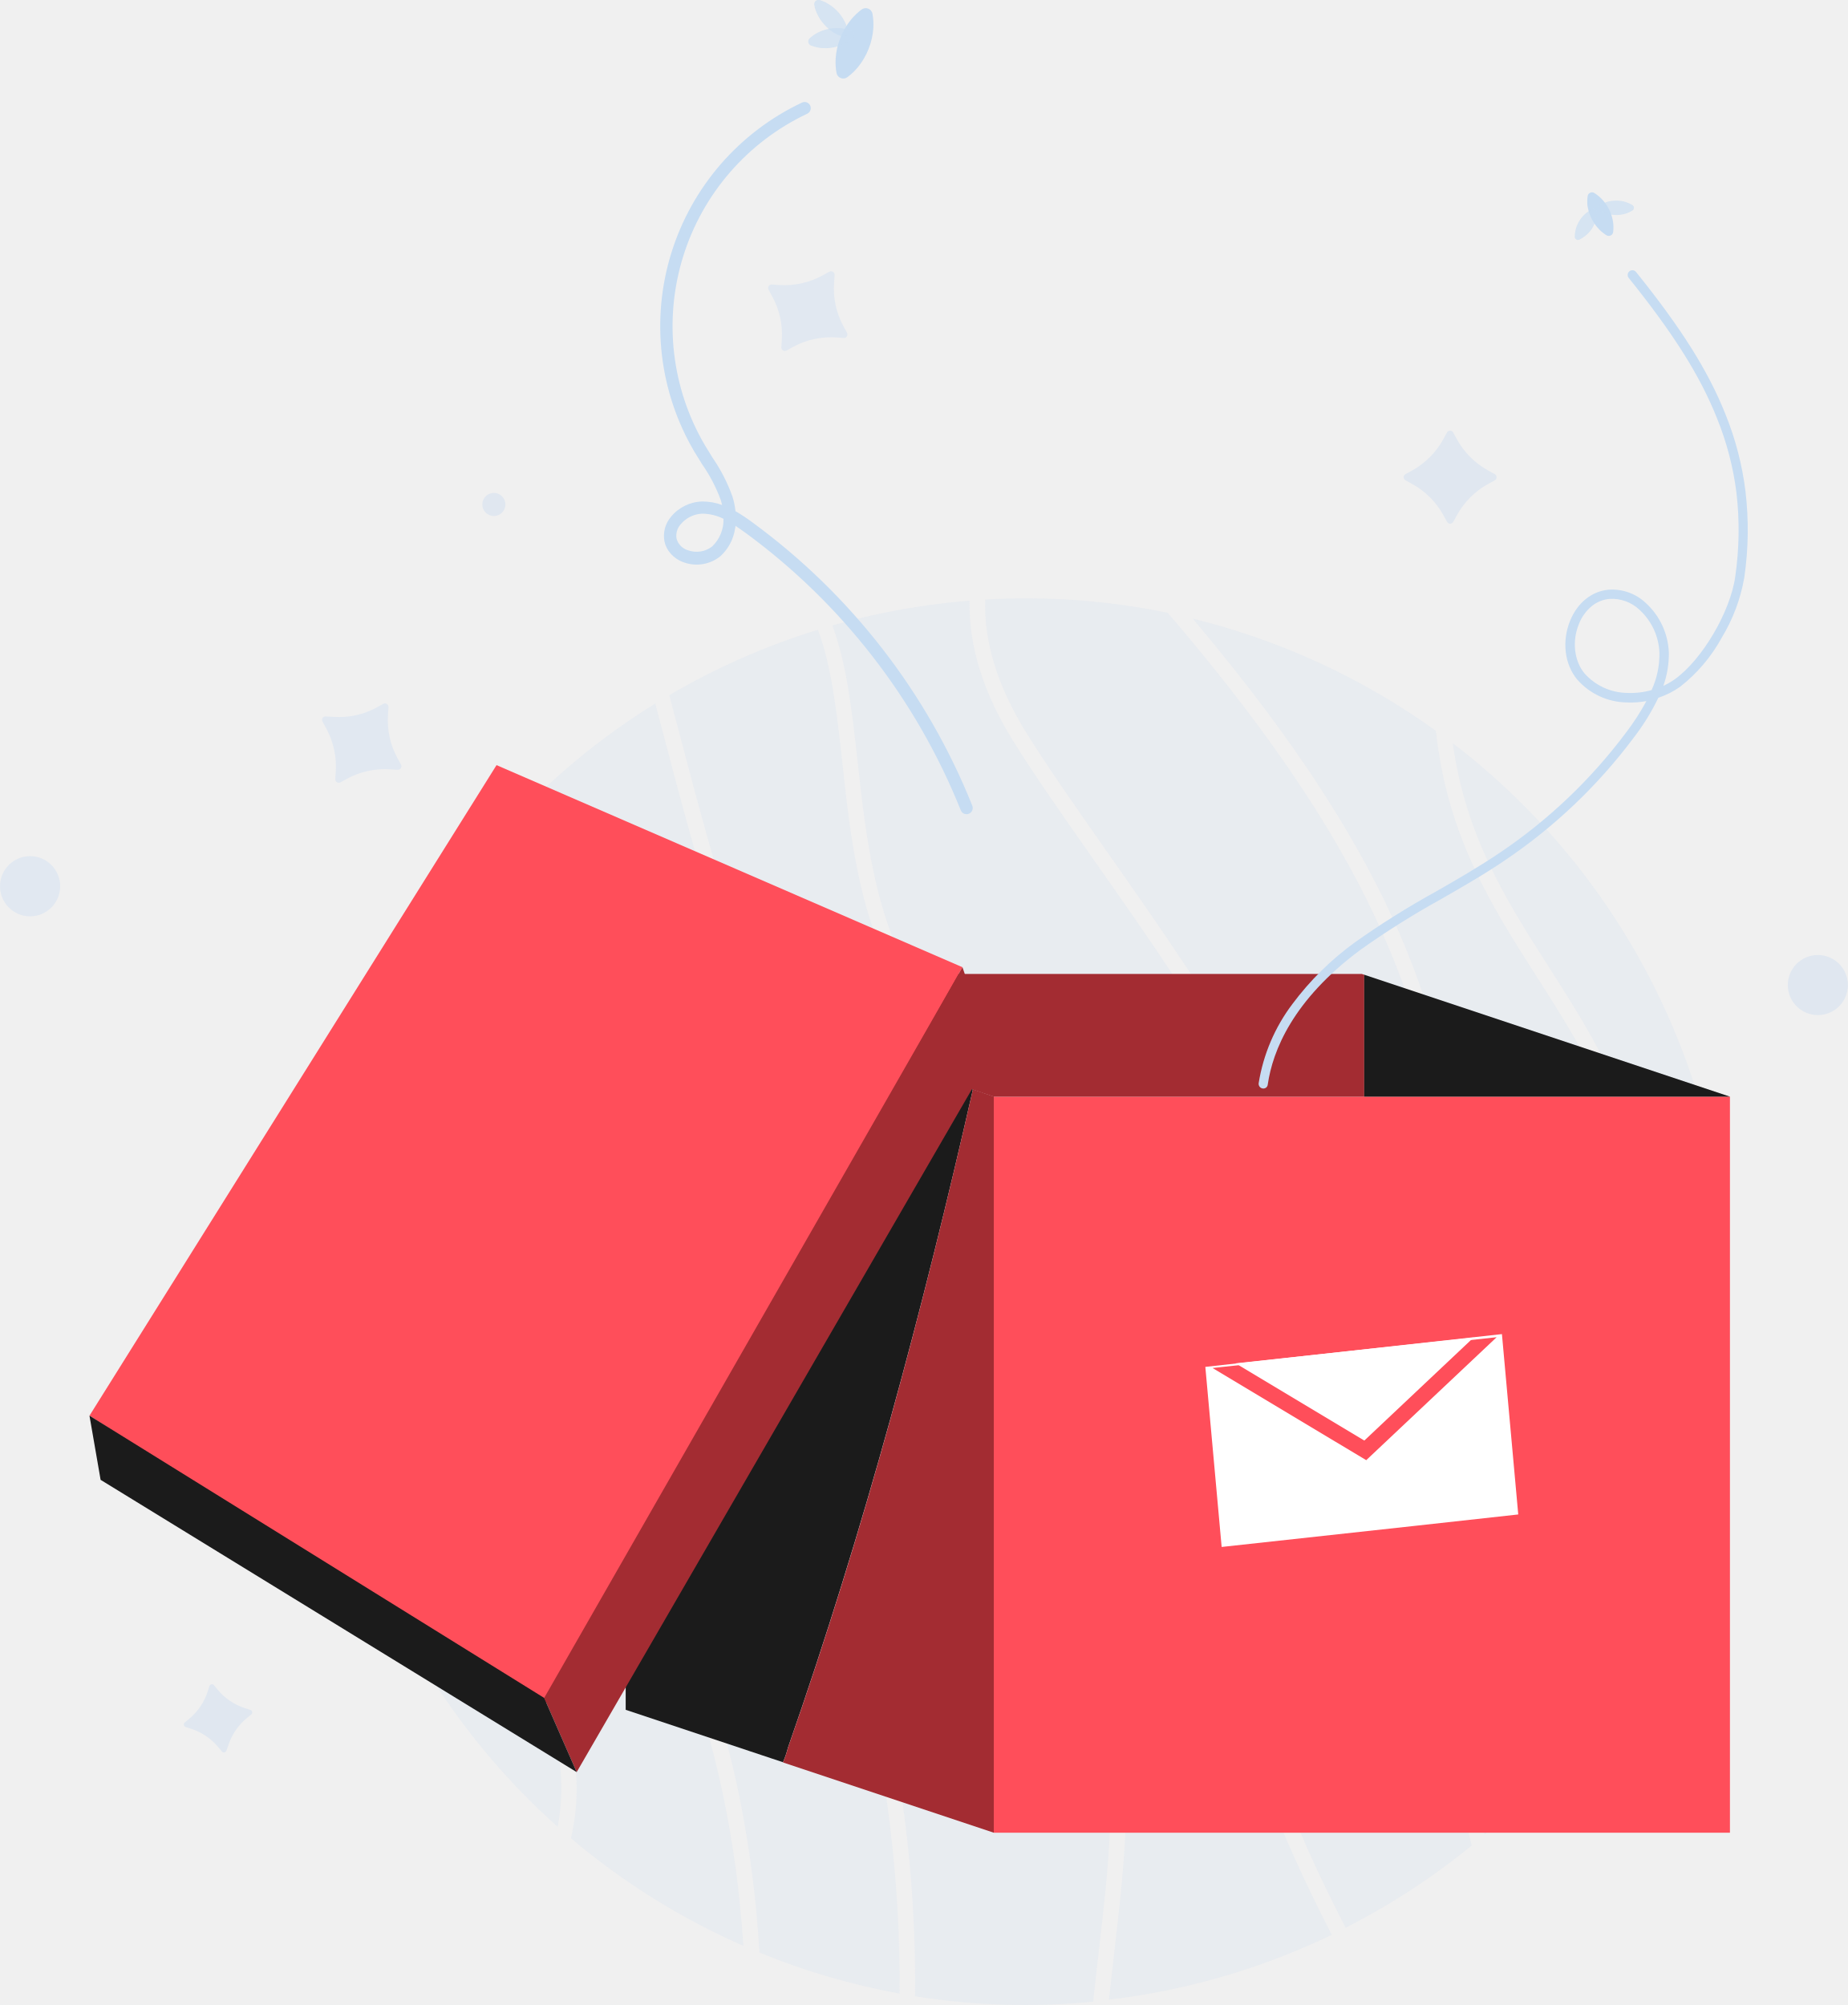
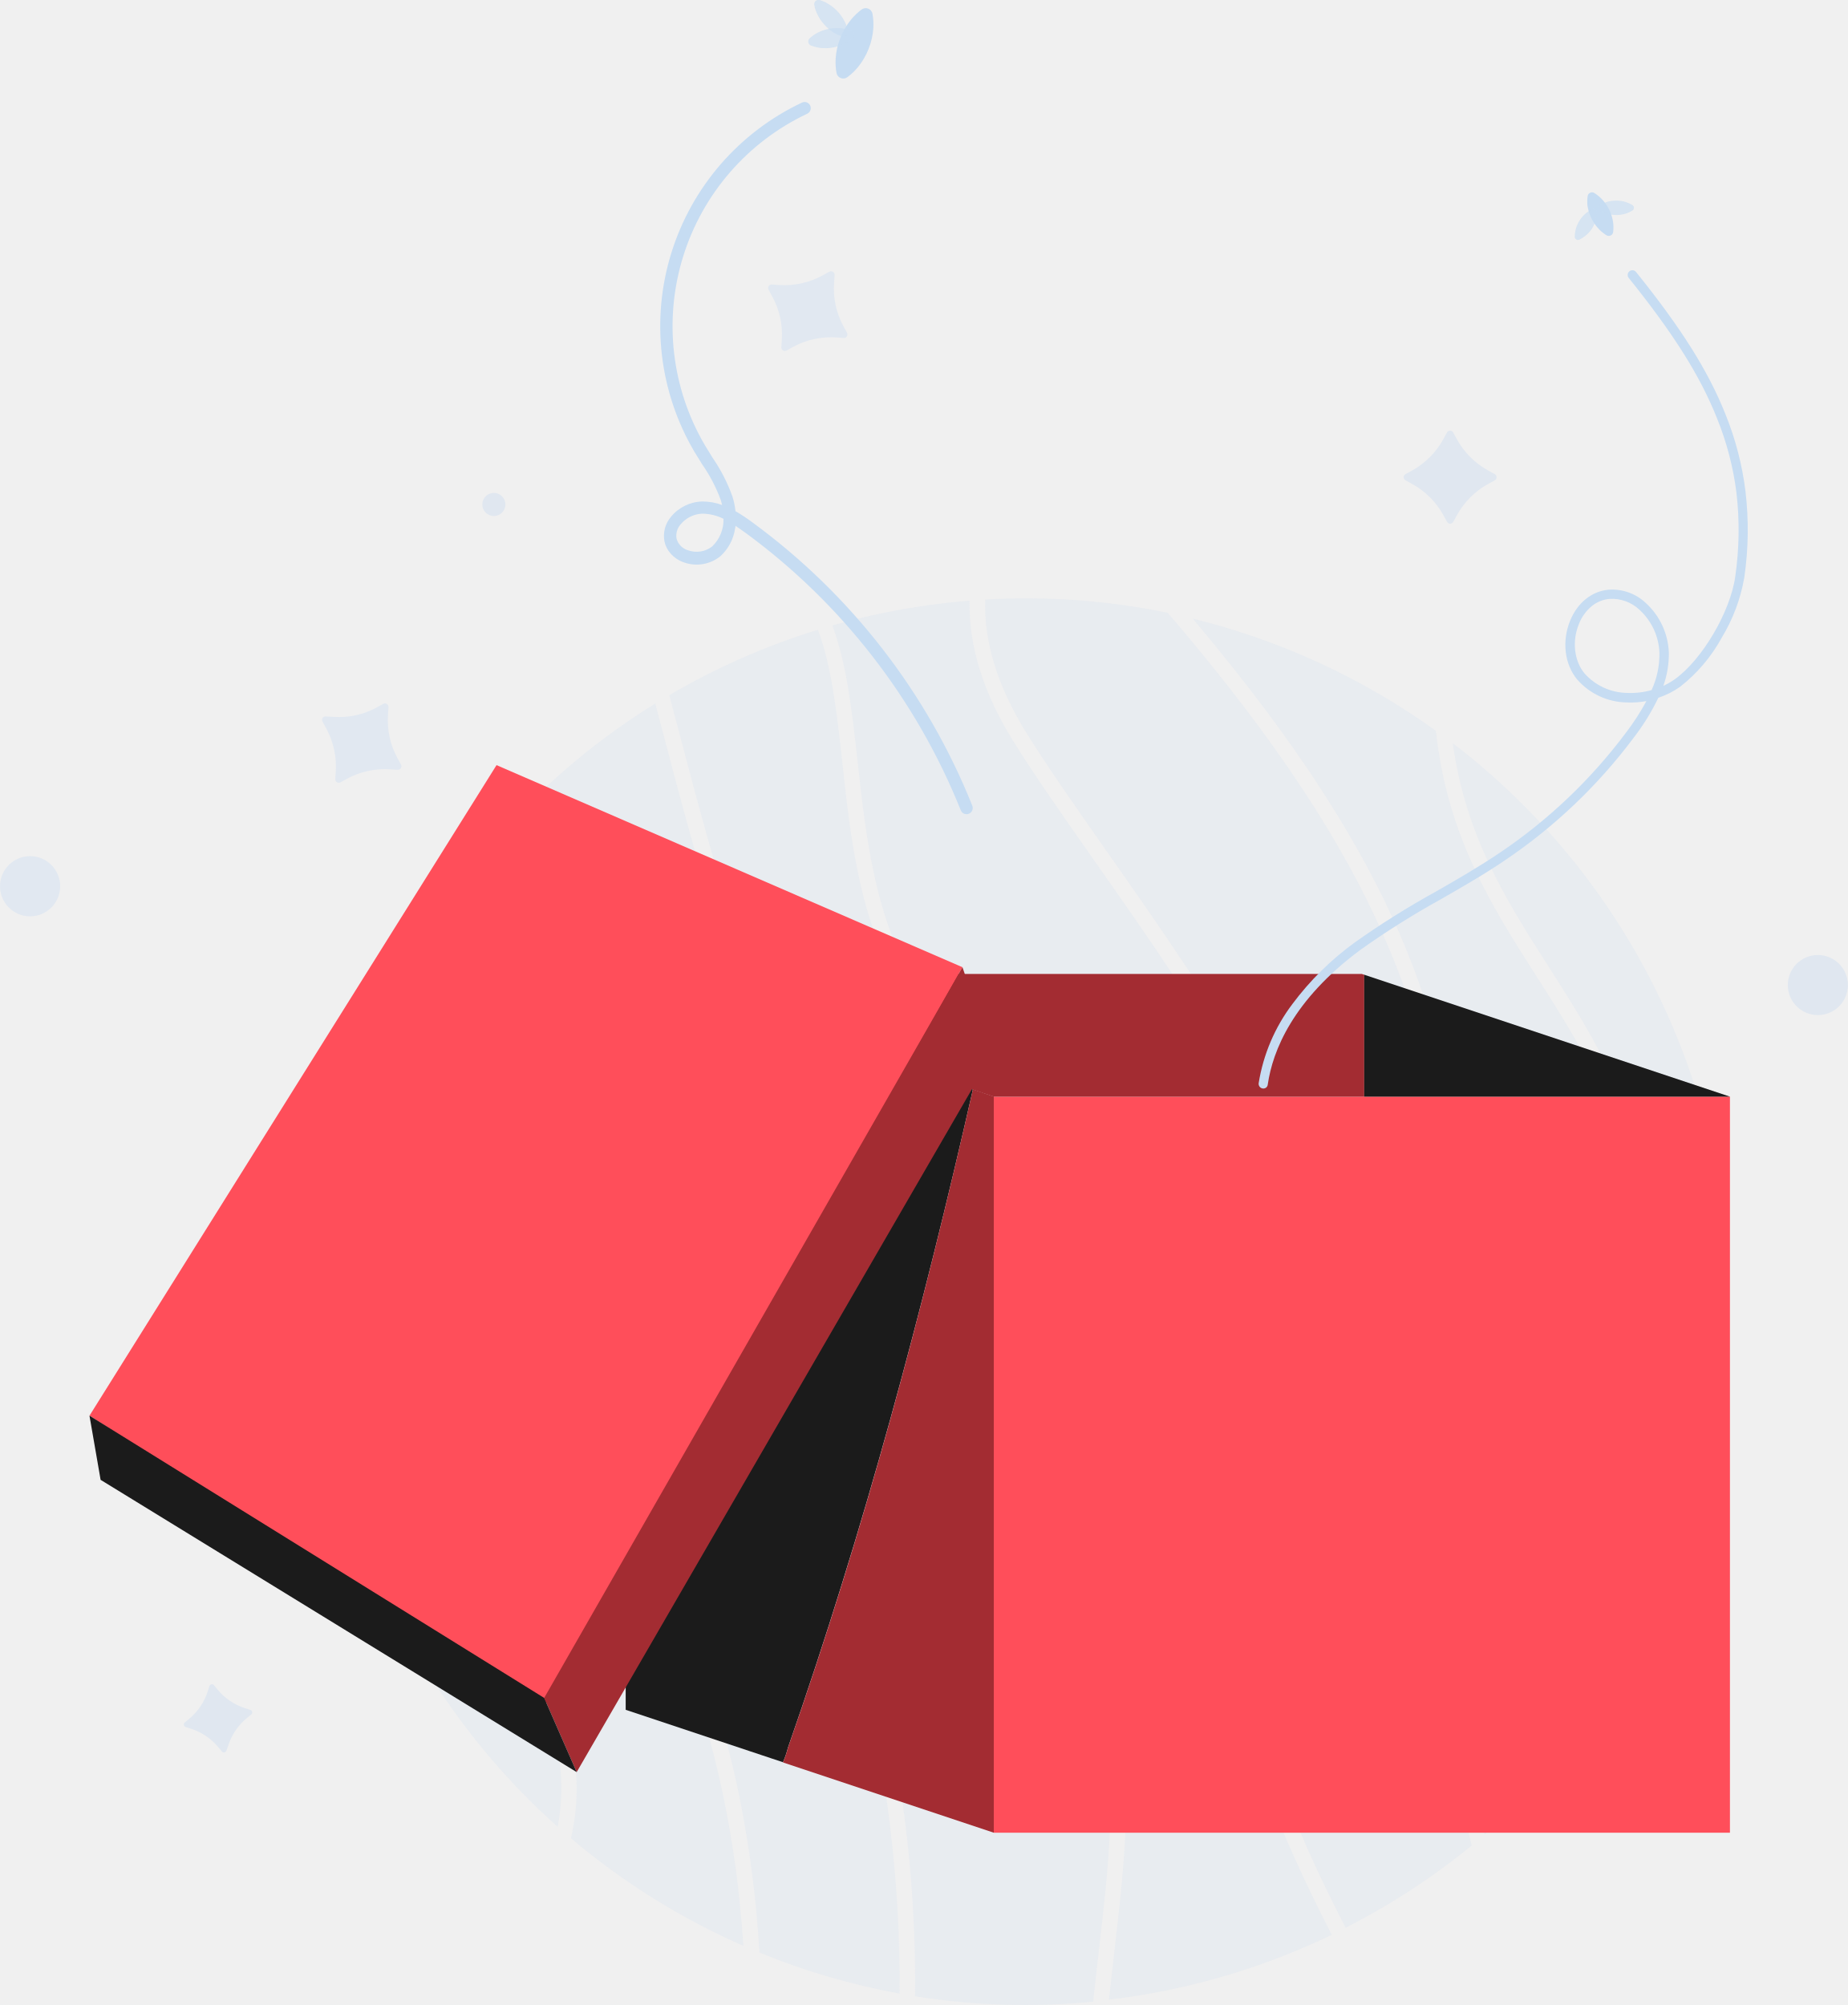
<svg xmlns="http://www.w3.org/2000/svg" viewBox="0 0 391.77 425.12">
  <g fill="#e0e7f0">
    <g fill-rule="evenodd" opacity=".5">
      <path d="M328.48 205.22c11.28 17.67 22.94 35.94 21.95 67.36-.47 14.71 4.81 26.55 12.52 35.94A149.23 149.23 0 00308 157.58c2.76 19.89 11.43 33.47 20.48 47.64zM307.58 248.51c-6.21-32.17-12.12-62.73-60-118.57a147.86 147.86 0 00-38.71-2.82c-.29 8.94 2.6 18.35 8.64 28.11 4.5 7.27 10.3 15.53 17 25.1 22 31.35 52.12 74.29 60 119 6.22 35.13 11.63 56 16 72.77 1.55 6 3 11.48 4.24 16.88a149.72 149.72 0 0027.91-32.09c-10.8-21.72-24.37-55.18-33.36-99.51-.59-3-1.16-5.94-1.72-8.87zM156.82 381.27A233.44 233.44 0 01161 414a148.94 148.94 0 0029.73 8.7 280 280 0 00-8.8-71.53c-5.11-20.28-15.3-36.29-27.11-54.82C137.71 269.51 117 237 104.46 178.64a149.84 149.84 0 00-30 55 201.35 201.35 0 0027.38 40.94c32.51 37.98 48.16 73 54.98 106.69z" />
      <path d="M310.79 247.89c.56 2.92 1.13 5.85 1.73 8.8 8.69 42.84 21.65 75.39 32.19 96.9A149.32 149.32 0 00362 312.45c-9-10.18-15.38-23.32-14.86-40 1-30.41-9.91-47.46-21.43-65.5-9.32-14.59-18.88-29.59-21.29-52a149.5 149.5 0 00-51.56-23.79c45.85 54.35 51.75 84.76 57.93 116.73zM185.09 350.39q1.8 7.16 3.18 14a277.42 277.42 0 015.73 58.88 147.65 147.65 0 0037.76 1.14c.39-3.69.81-7.32 1.22-10.92 4.13-35.86 7.39-64.19-28-110.5-39.11-51.24-54.2-108.69-64.18-146.71-.64-2.45-1.27-4.83-1.88-7.12a148.5 148.5 0 00-31.78 26.44c12.39 59.3 33.23 92 50.41 119 11.98 18.79 22.3 35 27.54 55.79zM99.31 276.74a205.14 205.14 0 01-26.2-38.42 147.7 147.7 0 00-3.73 19.47c3.93 20.29 12.84 42.87 22.23 58.54 3.58 6 7.31 11.49 10.92 16.84 8.42 12.46 16.18 23.95 18.8 36.84a46.37 46.37 0 01-.29 19.76 149.82 149.82 0 0036.56 22.81c-2.81-42.71-16.23-86.81-58.29-135.84z" />
      <path d="M99.82 335c-3.63-5.38-7.39-10.95-11-17-8-13.4-15.71-31.81-20.34-49.66a149.47 149.47 0 0049.75 119c3.69-19.59-6.3-34.42-18.41-52.34zM282.35 410.24c-10.36-20.12-22.81-47.56-29.09-92.51-4.42-31.63-22.59-55-40.17-77.49-7.37-9.46-15-19.24-21.49-29.49-9.25-14.6-11.26-32.82-13-48.89-1.17-10.68-2.27-20.54-5.2-28.33a148.35 148.35 0 00-31.51 13.87c.68 2.54 1.38 5.22 2.12 8 9.92 37.76 24.91 94.83 63.62 145.55 17.27 22.63 25.53 41 29 58.08 3.78 18.65 1.82 35.67-.38 54.79q-.59 5-1.14 10.17c4-.48 8-1.11 12-1.92a149.69 149.69 0 0035.24-11.83z" />
      <path d="M291.32 299.86c-7.77-43.92-37.67-86.55-59.5-117.65-6.74-9.61-12.56-17.91-17.12-25.26-6.31-10.21-9.36-20.12-9.13-29.6a153 153 0 00-17.82 2.51c-3.82.78-7.59 1.7-11.28 2.75 3.07 8.27 4.2 18.42 5.35 28.9 1.74 15.71 3.7 33.53 12.54 47.49 6.41 10.12 14 19.83 21.31 29.23 17.84 22.88 36.27 46.55 40.83 79 6.21 44.45 18.53 71.6 28.78 91.5A147.9 147.9 0 00312 391.31c-1.35-5.91-2.89-11.85-4.6-18.43-4.4-16.82-9.84-37.76-16.08-73.02z" />
    </g>
    <path d="M53.24 363.53l-.91.75a12.46 12.46 0 00-3.93 5.8l-.4 1.12a.55.55 0 01-.95.18l-.75-.9a12.46 12.46 0 00-5.8-3.93l-1.12-.36a.56.56 0 01-.18-1l.9-.75a12.44 12.44 0 003.93-5.79l.36-1.12a.56.56 0 011-.19l.74.91a12.46 12.46 0 005.8 3.93l1.12.36a.55.55 0 01.19.99z" fill-rule="evenodd" />
    <circle cx="385.4" cy="208.86" r="6.37" />
    <path d="M308.1 91.72l.76 1.39a16.8 16.8 0 006.66 6.66l1.39.76a.75.75 0 010 1.31l-1.39.76a16.83 16.83 0 00-6.66 6.67l-.76 1.39a.75.75 0 01-1.31 0l-.76-1.39a16.85 16.85 0 00-6.67-6.67l-1.39-.76a.75.75 0 010-1.31l1.39-.76a16.83 16.83 0 006.64-6.66l.76-1.39a.75.75 0 011.34 0z" fill-rule="evenodd" />
    <circle cx="104.7" cy="106.96" r="2.45" />
  </g>
  <circle cx="6.38" cy="187.91" fill="#e1e8f1" r="6.38" />
  <path d="M84.37 163.22l-1.58-.1a16.85 16.85 0 00-9.22 2l-1.38.76a.75.75 0 01-1.11-.7l.1-1.58a16.83 16.83 0 00-2.05-9.22l-.76-1.38a.74.74 0 01.7-1.1l1.58.1a16.81 16.81 0 009.22-2l1.39-.77a.75.75 0 011.1.71l-.1 1.58a16.83 16.83 0 002 9.22l.77 1.39a.75.75 0 01-.66 1.09zM178.94 71.66l-1.58-.11a16.8 16.8 0 00-9.21 2l-1.39.77a.75.75 0 01-1.11-.71l.1-1.58a16.71 16.71 0 00-2.05-9.21l-.76-1.39a.75.75 0 01.7-1.11l1.58.11a16.74 16.74 0 009.22-2.06l1.39-.76a.75.75 0 011.11.7l-.11 1.69a16.8 16.8 0 002 9.21l.77 1.39a.75.75 0 01-.66 1.06z" fill="#e1e8f1" fill-rule="evenodd" />
  <g fill="#c6dcf2">
    <path d="M182.69 2a1.46 1.46 0 012.28.9 13.14 13.14 0 01.18 3.1 14.34 14.34 0 01-1 4.37 14.31 14.31 0 01-2.26 3.87 12.52 12.52 0 01-2.26 2.14 1.46 1.46 0 01-2.28-.89 12.81 12.81 0 01-.18-3.11 14.06 14.06 0 011-4.37 14.41 14.41 0 012.26-3.86A13.17 13.17 0 01182.69 2z" />
    <path d="M180.53 6.54a.92.92 0 01.27 1.51 8.41 8.41 0 01-1.58 1.11 9.1 9.1 0 01-2.64.91 9 9 0 01-2.79.07 8.46 8.46 0 01-1.88-.5.91.91 0 01-.27-1.5A8.09 8.09 0 01173.23 7a8.9 8.9 0 012.64-.91 9.28 9.28 0 012.79-.06 9.08 9.08 0 011.87.51z" opacity=".64" />
    <path d="M173.76 0a.91.91 0 00-1.13 1 7.33 7.33 0 00.57 1.84 8.93 8.93 0 001.53 2.34A9 9 0 00176.9 7a8.22 8.22 0 001.78.76.92.92 0 001.14-1 7.86 7.86 0 00-.58-1.85 8.93 8.93 0 00-1.53-2.34 9.06 9.06 0 00-2.17-1.78 8.44 8.44 0 00-1.78-.79z" opacity=".64" />
    <path d="M142.18 117.37a5.57 5.57 0 01-1.31-2.58 6.23 6.23 0 011.38-5.21 8.85 8.85 0 016.64-3.25 12.05 12.05 0 014.2.74c-.08-.33-.16-.66-.26-1a33.35 33.35 0 00-4-7.67c-.54-.87-1.1-1.76-1.63-2.65a52.45 52.45 0 0122.83-74 1.3 1.3 0 111.11 2.36 49.84 49.84 0 00-21.68 70.32c.51.86 1.06 1.74 1.59 2.59a35.75 35.75 0 014.24 8.28 14.78 14.78 0 01.63 3.08 37.86 37.86 0 013.68 2.44 138 138 0 0146.53 60 1.31 1.31 0 01-2.43 1A135.4 135.4 0 00158.09 113c-.7-.51-1.42-1-2.17-1.51 0 .18 0 .35-.07.52a9.86 9.86 0 01-3.12 5.92 8 8 0 01-7.64 1.35 6.71 6.71 0 01-2.91-1.91zm11.21-7.37a10.4 10.4 0 00-4.47-1.09 6.27 6.27 0 00-4.63 2.28 3.64 3.64 0 00-.86 3 3.54 3.54 0 002.49 2.5 5.34 5.34 0 005.08-.84 7.82 7.82 0 002.39-5.85z" />
  </g>
  <path d="M210.69 232.52h156.07v156.07H210.69z" fill="#ff4e5a" />
  <path d="M132.65 206.51L206.26 231c-10.63 46.75-23 93.14-39.2 139.53a21.26 21.26 0 01-1.06 3.12l-33.35-11.12z" fill="#1b1b1b" />
  <path d="M206.26 231l4.43 1.48v156.11L166 373.69a21.26 21.26 0 001.06-3.12c16.24-46.39 28.57-92.78 39.2-139.57z" fill="#a32c32" />
  <path d="M132.65 206.51h156.07l.51.16v25.85h-78.54z" fill="#a32c32" />
  <path d="M366.75 232.52h-77.52v-25.85z" fill="#1b1b1b" />
  <path d="M105.27 162.23l98.78 42.85L115.33 362l-96.36-61.83z" fill="#ff4e5a" />
  <path d="M122.26 375.74l88.1-152.24-6.31-18.42-88.68 154.93z" fill="#a32c32" />
  <path d="M18.97 300.17l96.4 59.84 6.89 15.73-100.93-61.97z" fill="#1b1b1b" />
-   <path d="M318.42 282.87l-62.88 6.95L259 328l41.12-4.49 21.76-2.4zm-28.77 26.73l-32.58-19.54 60.23-6.53z" fill="#fff" fill-rule="evenodd" />
-   <path d="M312.41 283.6l-23.16 21.84-27.29-16.37z" fill="#fff" fill-rule="evenodd" />
+   <path d="M318.42 282.87l-62.88 6.95L259 328l41.12-4.49 21.76-2.4zm-28.77 26.73l-32.58-19.54 60.23-6.53z" style="fill:transparent" fill-rule="evenodd" />
+   <path d="M312.41 283.6l-23.16 21.84-27.29-16.37z" style="fill:transparent" fill-rule="evenodd" />
  <g fill="#c6dcf2">
    <path d="M268.45 230.59a1 1 0 01-.76.2 1 1 0 01-.84-1.13 37.79 37.79 0 017.15-16.78 61.72 61.72 0 0113.15-13A178.54 178.54 0 01304.49 189c4.5-2.58 9.14-5.26 13.49-8.2a110.42 110.42 0 0026.82-25.56 50.23 50.23 0 004.25-6.59 18.09 18.09 0 01-4.15.29 14.25 14.25 0 01-10.5-4.84c-2.71-3.23-3.3-8.14-1.51-12.52 1.54-3.77 4.57-6.21 8.09-6.54a10.39 10.39 0 017.94 2.81 15 15 0 014.89 10.58 20.3 20.3 0 01-1.17 7 15.74 15.74 0 002.46-1.43c5.77-4.13 11.74-14.28 12.78-21.71a68.48 68.48 0 00.26-17.82A62.7 62.7 0 00364 88.64c-3.59-9-9.19-17.88-18.72-29.74a1 1 0 011.56-1.25c9.66 12 15.35 21.06 19 30.25a64.72 64.72 0 014.22 16.31 69.77 69.77 0 01-.27 18.33 36.79 36.79 0 01-4.79 12.71 33.83 33.83 0 01-8.78 10.35 17.62 17.62 0 01-4.64 2.35 47.62 47.62 0 01-5.22 8.46 112.88 112.88 0 01-27.3 26c-4.41 3-9.09 5.67-13.61 8.27a176 176 0 00-17.12 10.78c-14.27 10.62-18.51 21.34-19.55 28.46a1 1 0 01-.33.67zm69.1-102.14a9.16 9.16 0 00-2.81 3.86c-1.5 3.64-1 7.85 1.19 10.47a12.32 12.32 0 009.06 4.14 16.36 16.36 0 005.16-.6 18.17 18.17 0 001.66-7.88 13 13 0 00-4.21-9.13 8.47 8.47 0 00-6.43-2.32 6.91 6.91 0 00-3.62 1.46zM336.59 41.6a.93.93 0 011.4-.69 8.32 8.32 0 011.54 1.23 9.12 9.12 0 011.65 2.34 8.83 8.83 0 01.82 2.72 7.71 7.71 0 010 2 .93.93 0 01-1.4.69 8.11 8.11 0 01-1.55-1.24 9.12 9.12 0 01-1.65-2.34 9.49 9.49 0 01-.85-2.72 8.64 8.64 0 01.04-1.99z" />
    <path d="M337.52 44.4a.7.7 0 011 .62 6.21 6.21 0 01-.18 1.46 6.79 6.79 0 01-.83 2A7 7 0 01336.1 50a6.61 6.61 0 01-1.24.8.69.69 0 01-1-.61 5.75 5.75 0 01.18-1.47 6.79 6.79 0 01.83-1.95 7.06 7.06 0 011.4-1.6 5.83 5.83 0 011.25-.77zM339.22 43.48a.7.7 0 000 1.16 6.18 6.18 0 001.34.62 6.86 6.86 0 002.09.33 7 7 0 002.1-.32 5.79 5.79 0 001.34-.63.69.69 0 000-1.16 6.18 6.18 0 00-1.34-.62 6.82 6.82 0 00-4.19 0 6.18 6.18 0 00-1.34.62z" opacity=".64" />
  </g>
</svg>
